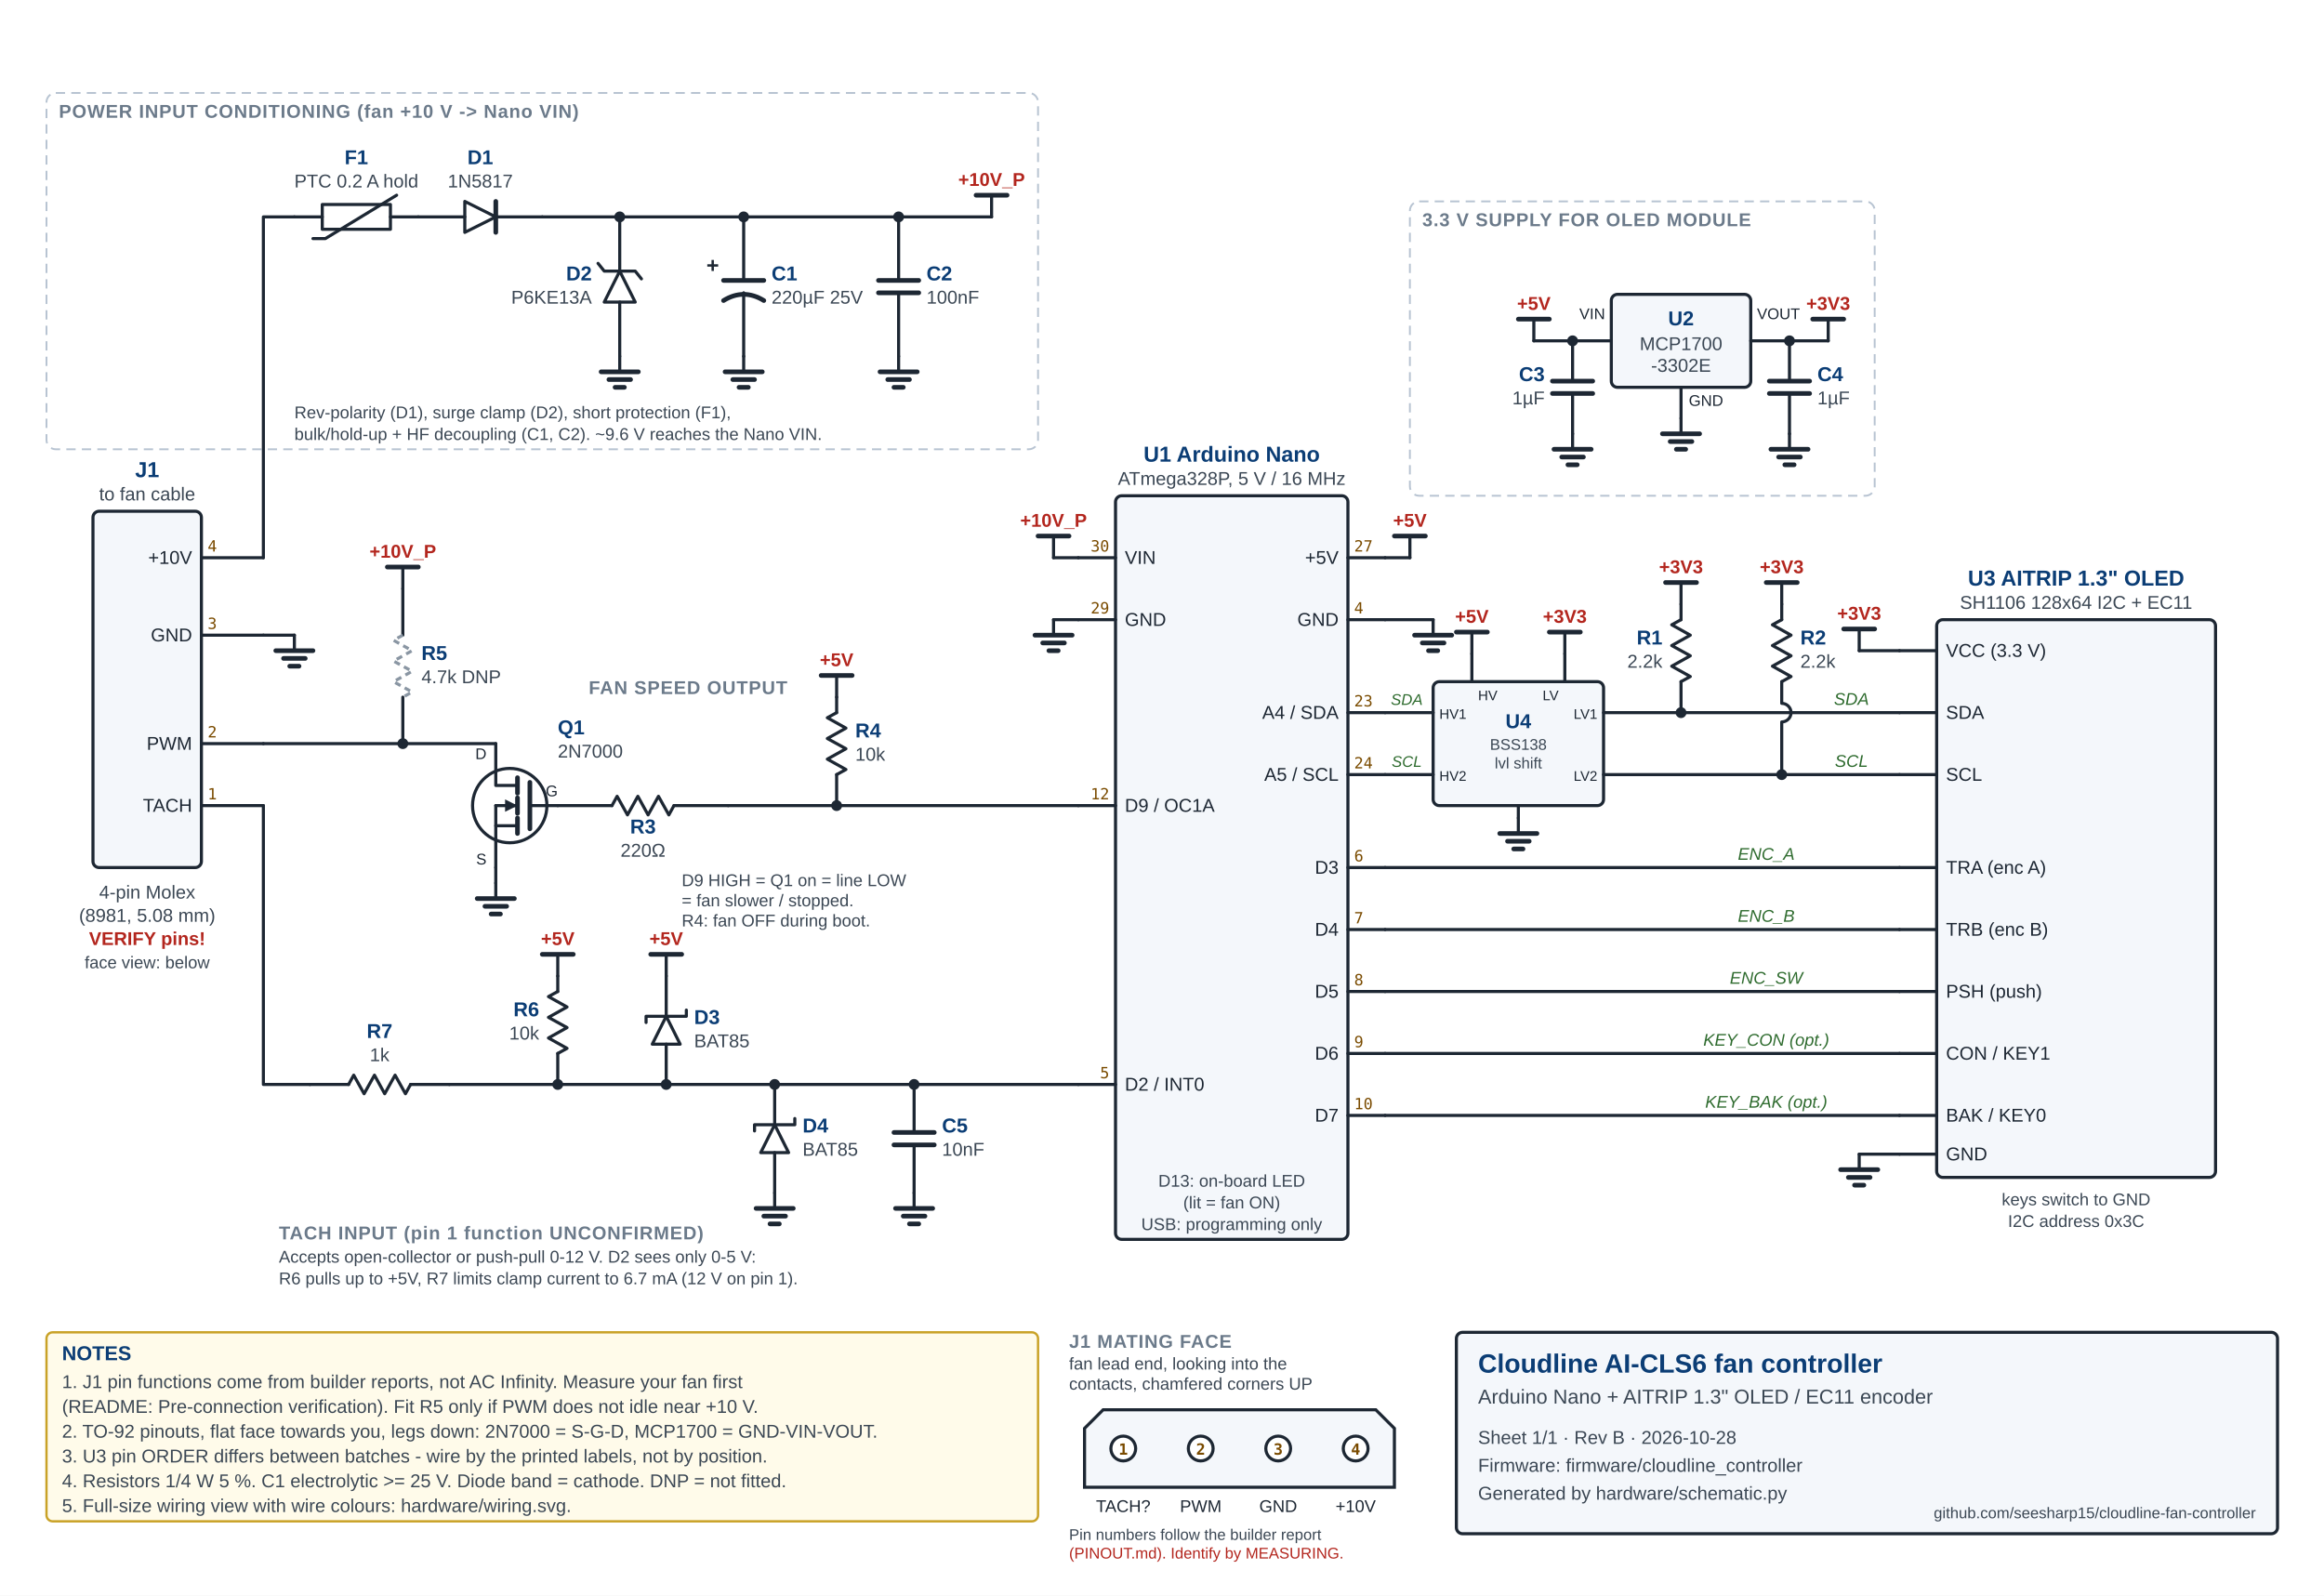
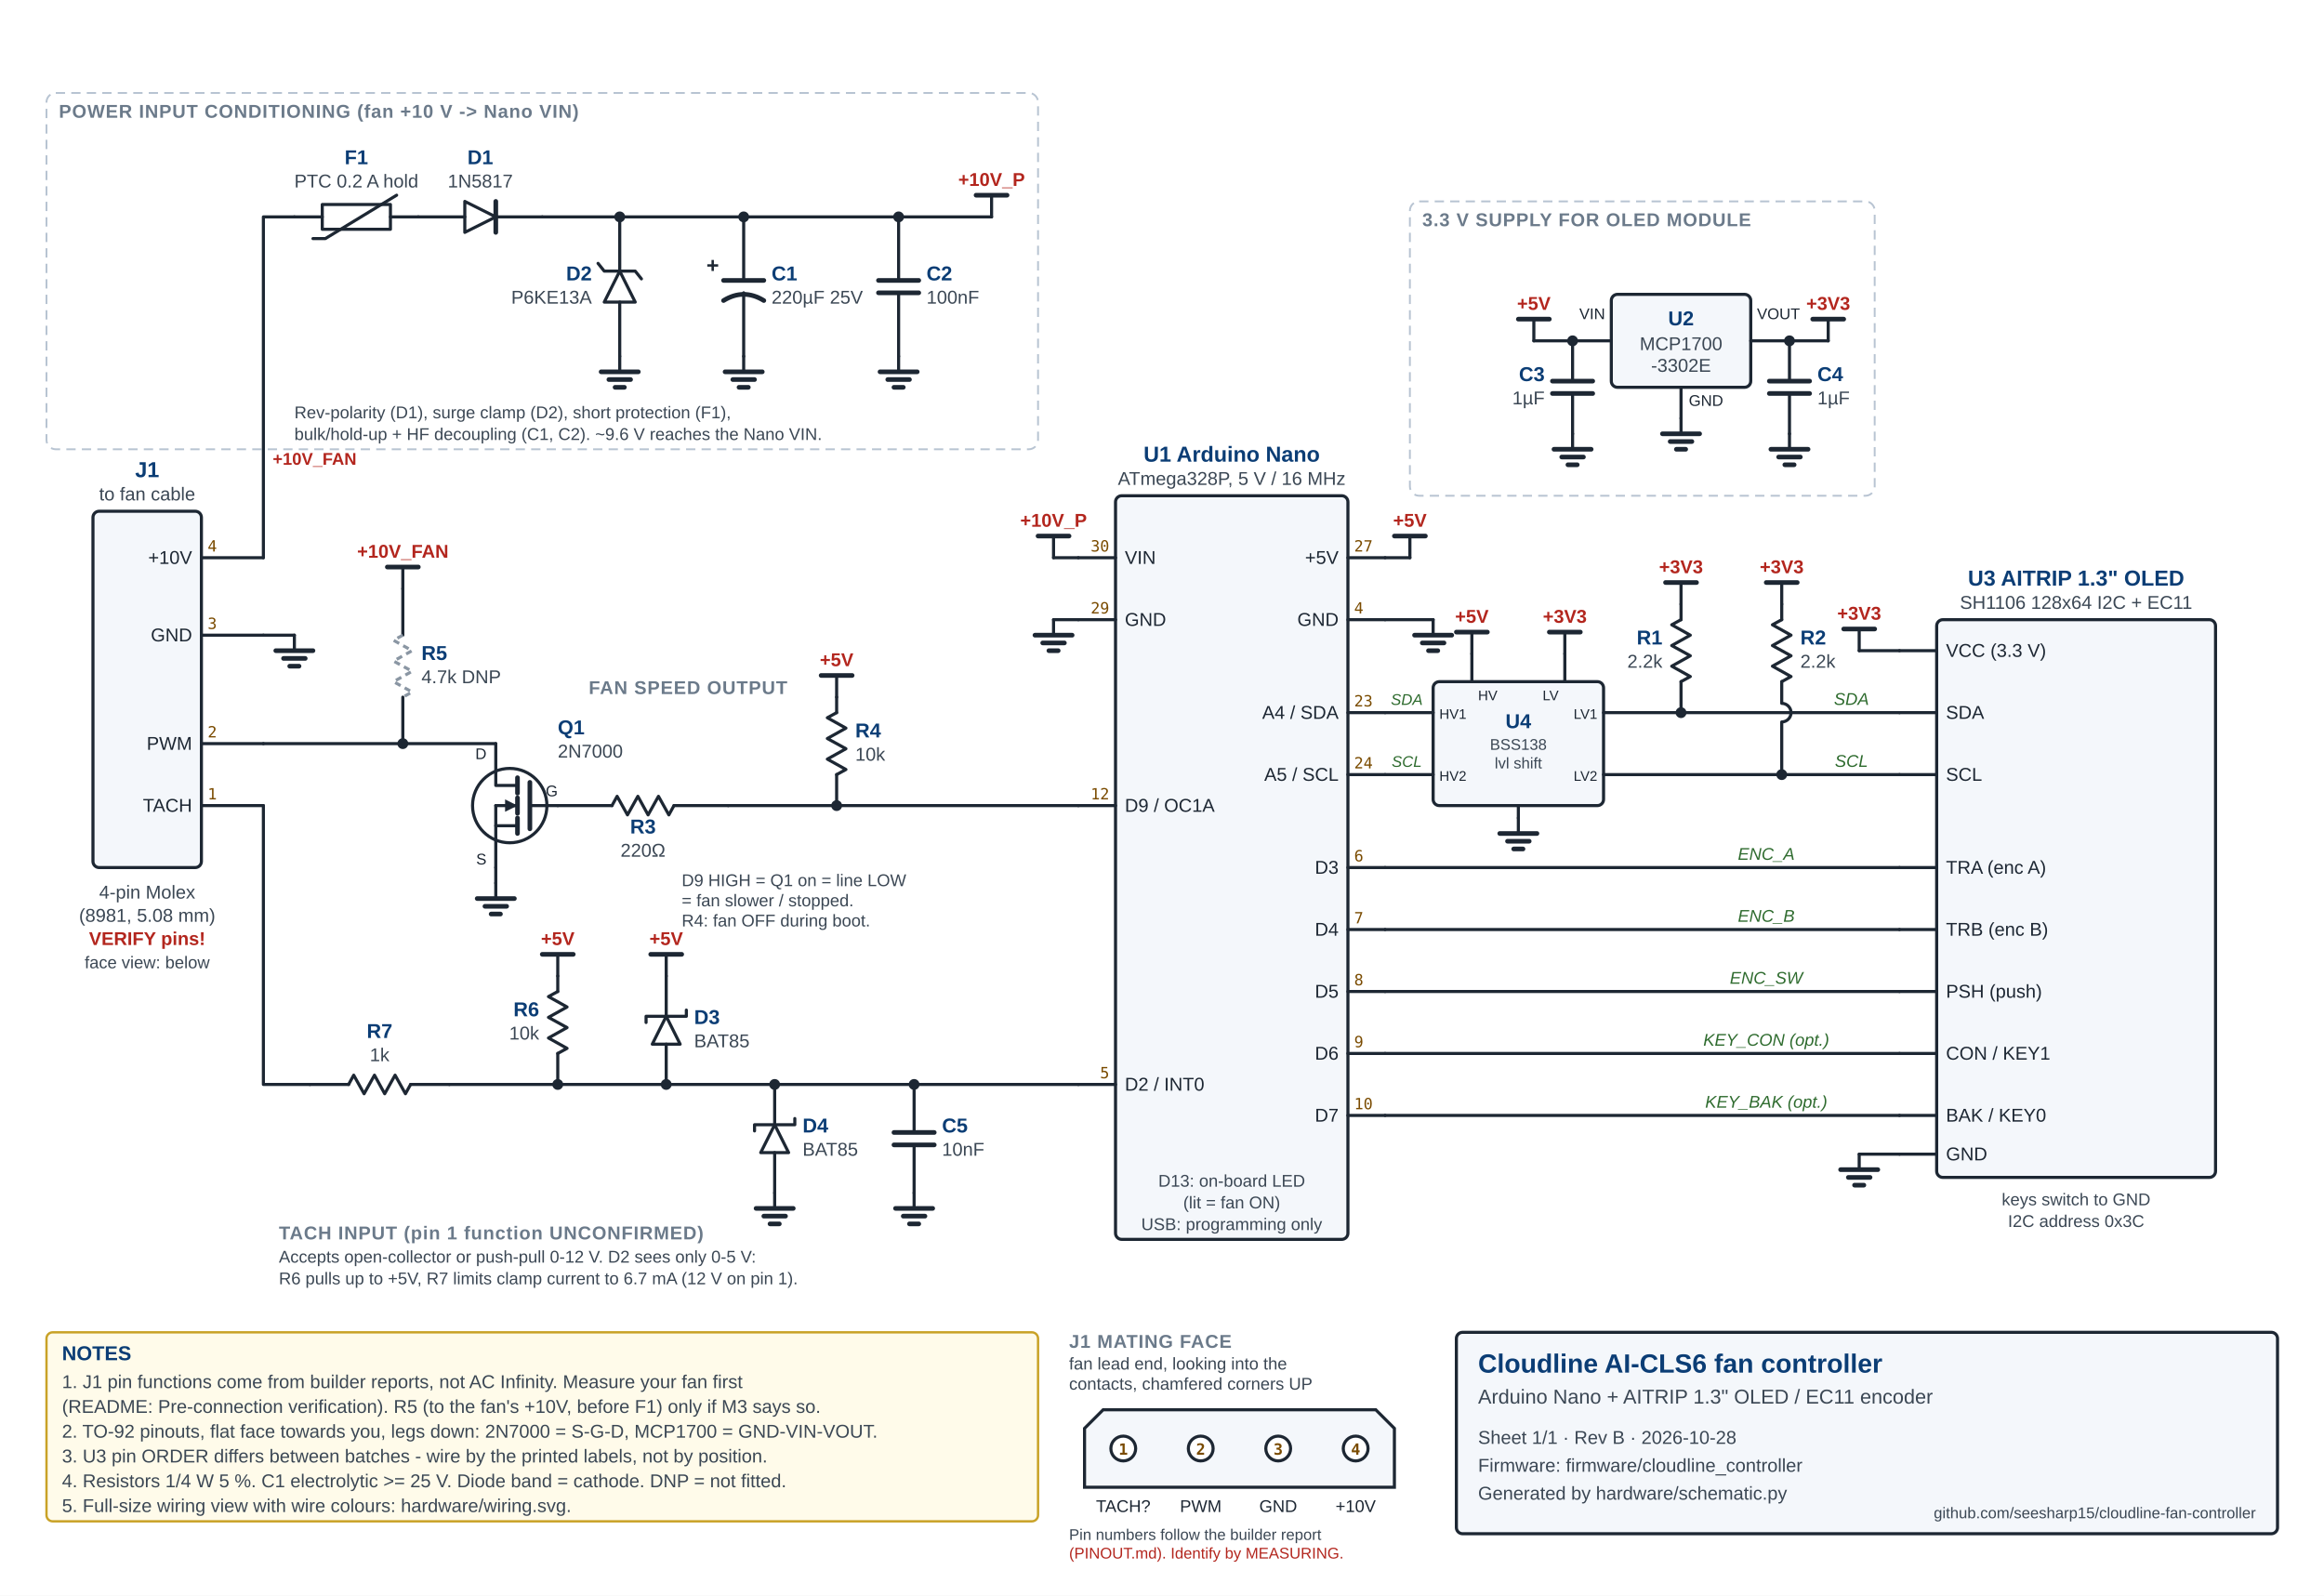
<svg xmlns="http://www.w3.org/2000/svg" width="1500" height="1030" viewBox="0 0 1500 1030">
  <style>
  .bg { fill: #ffffff; }
  .w { stroke: #1d2733; stroke-width: 2; stroke-linecap: round; stroke-linejoin: round; }
  .p { stroke: #1d2733; stroke-width: 3; stroke-linecap: round; }
  .dnp { stroke: #8a96a3; stroke-width: 2; stroke-dasharray: 4 3; }
  .fill { fill: #1d2733; }
  .dot { fill: #1d2733; }
  .blk { fill: #f4f7fb; stroke: #1d2733; stroke-width: 2; }
  .note { fill: #fffbea; stroke: #c9a227; stroke-width: 1.5; }
  .sec { fill: none; stroke: #b8c4d2; stroke-width: 1.2; stroke-dasharray: 6 4; }
  text { font-family: "Helvetica Neue", Arial, sans-serif; }
  .t, .pin { fill: #1d2733; }
  .ref { fill: #0b3d75; }
  .val { fill: #3b4754; }
  .num { fill: #7a4b00; font-family: Menlo, Consolas, monospace; }
  .rail { fill: #b3261e; }
  .net { fill: #2e6b2e; font-style: italic; }
  .warn { fill: #b3261e; }
  .sec-t { fill: #6b7a8a; letter-spacing: 0.5px; }
</style>
  <rect class="bg" width="1500" height="1030" />
  <rect x="30" y="60" width="640" height="230" rx="6" class="sec" />
  <text x="38" y="76" font-size="12" text-anchor="start" font-weight="bold" class="sec-t">POWER INPUT CONDITIONING  (fan +10 V -&gt; Nano VIN)</text>
  <rect x="910" y="130" width="300" height="190" rx="6" class="sec" />
  <text x="918" y="146" font-size="12" text-anchor="start" font-weight="bold" class="sec-t">3.3 V SUPPLY FOR OLED MODULE</text>
  <rect x="60" y="330" width="70" height="230" rx="4" class="blk" />
  <text x="95" y="308" font-size="14" text-anchor="middle" font-weight="bold" class="ref">J1</text>
  <text x="95" y="323" font-size="12" text-anchor="middle" font-weight="normal" class="val">to fan cable</text>
  <text x="95" y="580" font-size="12" text-anchor="middle" font-weight="normal" class="val">4-pin Molex</text>
  <text x="95" y="595" font-size="12" text-anchor="middle" font-weight="normal" class="val">(8981, 5.08 mm)</text>
  <text x="95" y="610" font-size="12" text-anchor="middle" font-weight="bold" class="warn">VERIFY pins!</text>
  <text x="95" y="625" font-size="11" text-anchor="middle" font-weight="normal" class="val">face view: below</text>
  <line x1="130" y1="360" x2="170" y2="360" class="w" />
  <text x="124" y="364" font-size="12" text-anchor="end" font-weight="normal" class="pin">+10V</text>
  <text x="134" y="356" font-size="10" text-anchor="start" font-weight="normal" class="num">4</text>
+   <text x="176" y="300" font-size="11" text-anchor="start" font-weight="bold" class="rail">+10V_FAN</text>
  <line x1="130" y1="410" x2="170" y2="410" class="w" />
  <text x="124" y="414" font-size="12" text-anchor="end" font-weight="normal" class="pin">GND</text>
  <text x="134" y="406" font-size="10" text-anchor="start" font-weight="normal" class="num">3</text>
  <line x1="130" y1="480" x2="170" y2="480" class="w" />
  <text x="124" y="484" font-size="12" text-anchor="end" font-weight="normal" class="pin">PWM</text>
  <text x="134" y="476" font-size="10" text-anchor="start" font-weight="normal" class="num">2</text>
  <line x1="130" y1="520" x2="170" y2="520" class="w" />
  <text x="124" y="524" font-size="12" text-anchor="end" font-weight="normal" class="pin">TACH</text>
  <text x="134" y="516" font-size="10" text-anchor="start" font-weight="normal" class="num">1</text>
  <polyline points="170,360 170,360 170,140 190,140" class="w" fill="none" />
  <line x1="190" y1="140" x2="208.0" y2="140" class="w" />
  <line x1="252.0" y1="140" x2="270" y2="140" class="w" />
  <rect x="208.0" y="132" width="44" height="16" class="w" fill="none" />
  <polyline points="202.0,154 210.0,154 256.0,126" class="w" fill="none" />
  <text x="230.0" y="106" font-size="13" text-anchor="middle" font-weight="bold" class="ref">F1</text>
  <text x="230.0" y="121" font-size="12" text-anchor="middle" font-weight="normal" class="val">PTC 0.2 A hold</text>
  <line x1="270" y1="140" x2="300.0" y2="140" class="w" />
  <line x1="320.0" y1="140" x2="350" y2="140" class="w" />
  <polygon points="300.0,130 300.0,150 320.0,140" class="w" fill="none" />
  <line x1="320.0" y1="130" x2="320.0" y2="150" class="p" />
  <text x="310.0" y="106" font-size="13" text-anchor="middle" font-weight="bold" class="ref">D1</text>
  <text x="310.0" y="121" font-size="12" text-anchor="middle" font-weight="normal" class="val">1N5817</text>
  <polyline points="350,140 640,140" class="w" fill="none" />
  <circle cx="400" cy="140" r="3.5" class="dot" />
  <circle cx="480" cy="140" r="3.5" class="dot" />
  <circle cx="580" cy="140" r="3.5" class="dot" />
  <line x1="400" y1="140" x2="400" y2="175.0" class="w" />
  <line x1="400" y1="195.0" x2="400" y2="230" class="w" />
  <polygon points="390,195.0 410,195.0 400,175.0" class="w" fill="none" />
  <polyline points="386,170.0 390,175.0 410,175.0 414,180.0" class="w" fill="none" />
  <text x="382" y="181.0" font-size="13" text-anchor="end" font-weight="bold" class="ref">D2</text>
  <text x="382" y="196.0" font-size="12" text-anchor="end" font-weight="normal" class="val">P6KE13A</text>
  <line x1="400" y1="230" x2="400" y2="240" class="w" />
  <line x1="388" y1="240" x2="412" y2="240" class="p" />
  <line x1="393" y1="245" x2="407" y2="245" class="p" />
  <line x1="397" y1="250" x2="403" y2="250" class="p" />
  <line x1="480" y1="140" x2="480" y2="181.0" class="w" />
  <line x1="480" y1="189.0" x2="480" y2="230" class="w" />
  <line x1="467" y1="181.0" x2="493" y2="181.0" class="p" />
  <path d="M467,194.0 Q480,186.0 493,194.0" class="p" fill="none" />
  <text x="460" y="176.0" font-size="14" text-anchor="middle" font-weight="bold" class="t">+</text>
  <text x="498" y="181.0" font-size="13" text-anchor="start" font-weight="bold" class="ref">C1</text>
  <text x="498" y="196.0" font-size="12" text-anchor="start" font-weight="normal" class="val">220µF 25V</text>
  <line x1="480" y1="230" x2="480" y2="240" class="w" />
  <line x1="468" y1="240" x2="492" y2="240" class="p" />
  <line x1="473" y1="245" x2="487" y2="245" class="p" />
  <line x1="477" y1="250" x2="483" y2="250" class="p" />
  <line x1="580" y1="140" x2="580" y2="181.0" class="w" />
  <line x1="580" y1="189.0" x2="580" y2="230" class="w" />
  <line x1="567" y1="181.0" x2="593" y2="181.0" class="p" />
  <line x1="567" y1="189.0" x2="593" y2="189.0" class="p" />
  <text x="598" y="181.0" font-size="13" text-anchor="start" font-weight="bold" class="ref">C2</text>
  <text x="598" y="196.0" font-size="12" text-anchor="start" font-weight="normal" class="val">100nF</text>
  <line x1="580" y1="230" x2="580" y2="240" class="w" />
  <line x1="568" y1="240" x2="592" y2="240" class="p" />
  <line x1="573" y1="245" x2="587" y2="245" class="p" />
  <line x1="577" y1="250" x2="583" y2="250" class="p" />
  <line x1="640" y1="140" x2="640" y2="126" class="w" />
  <line x1="630" y1="126" x2="650" y2="126" class="p" />
  <text x="640" y="120" font-size="12" text-anchor="middle" font-weight="bold" class="rail">+10V_P</text>
  <text x="190" y="270" font-size="11" text-anchor="start" font-weight="normal" class="val">Rev-polarity (D1), surge clamp (D2), short protection (F1),</text>
  <text x="190" y="284" font-size="11" text-anchor="start" font-weight="normal" class="val">bulk/hold-up + HF decoupling (C1, C2). ~9.6 V reaches the Nano VIN.</text>
  <polyline points="170,410 190,410" class="w" fill="none" />
  <line x1="190" y1="410" x2="190" y2="420" class="w" />
  <line x1="178" y1="420" x2="202" y2="420" class="p" />
  <line x1="183" y1="425" x2="197" y2="425" class="p" />
  <line x1="187" y1="430" x2="193" y2="430" class="p" />
  <rect x="720" y="320" width="150" height="480" rx="4" class="blk" />
  <text x="795.0" y="298" font-size="14" text-anchor="middle" font-weight="bold" class="ref">U1  Arduino Nano</text>
  <text x="795.0" y="313" font-size="12" text-anchor="middle" font-weight="normal" class="val">ATmega328P, 5 V / 16 MHz</text>
  <line x1="696" y1="360" x2="720" y2="360" class="w" />
  <text x="726" y="364" font-size="12" text-anchor="start" font-weight="normal" class="pin">VIN</text>
  <text x="716" y="356" font-size="10" text-anchor="end" font-weight="normal" class="num">30</text>
  <line x1="696" y1="400" x2="720" y2="400" class="w" />
  <text x="726" y="404" font-size="12" text-anchor="start" font-weight="normal" class="pin">GND</text>
  <text x="716" y="396" font-size="10" text-anchor="end" font-weight="normal" class="num">29</text>
  <line x1="696" y1="520" x2="720" y2="520" class="w" />
  <text x="726" y="524" font-size="12" text-anchor="start" font-weight="normal" class="pin">D9 / OC1A</text>
  <text x="716" y="516" font-size="10" text-anchor="end" font-weight="normal" class="num">12</text>
  <line x1="696" y1="700" x2="720" y2="700" class="w" />
  <text x="726" y="704" font-size="12" text-anchor="start" font-weight="normal" class="pin">D2 / INT0</text>
  <text x="716" y="696" font-size="10" text-anchor="end" font-weight="normal" class="num">5</text>
  <line x1="870" y1="360" x2="894" y2="360" class="w" />
  <text x="864" y="364" font-size="12" text-anchor="end" font-weight="normal" class="pin">+5V</text>
  <text x="874" y="356" font-size="10" text-anchor="start" font-weight="normal" class="num">27</text>
  <line x1="870" y1="400" x2="894" y2="400" class="w" />
  <text x="864" y="404" font-size="12" text-anchor="end" font-weight="normal" class="pin">GND</text>
  <text x="874" y="396" font-size="10" text-anchor="start" font-weight="normal" class="num">4</text>
  <line x1="870" y1="460" x2="894" y2="460" class="w" />
  <text x="864" y="464" font-size="12" text-anchor="end" font-weight="normal" class="pin">A4 / SDA</text>
  <text x="874" y="456" font-size="10" text-anchor="start" font-weight="normal" class="num">23</text>
  <line x1="870" y1="500" x2="894" y2="500" class="w" />
  <text x="864" y="504" font-size="12" text-anchor="end" font-weight="normal" class="pin">A5 / SCL</text>
  <text x="874" y="496" font-size="10" text-anchor="start" font-weight="normal" class="num">24</text>
  <line x1="870" y1="560" x2="894" y2="560" class="w" />
  <text x="864" y="564" font-size="12" text-anchor="end" font-weight="normal" class="pin">D3</text>
  <text x="874" y="556" font-size="10" text-anchor="start" font-weight="normal" class="num">6</text>
  <line x1="870" y1="600" x2="894" y2="600" class="w" />
  <text x="864" y="604" font-size="12" text-anchor="end" font-weight="normal" class="pin">D4</text>
  <text x="874" y="596" font-size="10" text-anchor="start" font-weight="normal" class="num">7</text>
  <line x1="870" y1="640" x2="894" y2="640" class="w" />
  <text x="864" y="644" font-size="12" text-anchor="end" font-weight="normal" class="pin">D5</text>
  <text x="874" y="636" font-size="10" text-anchor="start" font-weight="normal" class="num">8</text>
  <line x1="870" y1="680" x2="894" y2="680" class="w" />
  <text x="864" y="684" font-size="12" text-anchor="end" font-weight="normal" class="pin">D6</text>
  <text x="874" y="676" font-size="10" text-anchor="start" font-weight="normal" class="num">9</text>
  <line x1="870" y1="720" x2="894" y2="720" class="w" />
  <text x="864" y="724" font-size="12" text-anchor="end" font-weight="normal" class="pin">D7</text>
  <text x="874" y="716" font-size="10" text-anchor="start" font-weight="normal" class="num">10</text>
  <text x="795.0" y="766" font-size="11" text-anchor="middle" font-weight="normal" class="val">D13: on-board LED</text>
  <text x="795.0" y="780" font-size="11" text-anchor="middle" font-weight="normal" class="val">(lit = fan ON)</text>
  <text x="795.0" y="794" font-size="11" text-anchor="middle" font-weight="normal" class="val">USB: programming only</text>
  <polyline points="696,360 680,360" class="w" fill="none" />
  <line x1="680" y1="360" x2="680" y2="346" class="w" />
  <line x1="670" y1="346" x2="690" y2="346" class="p" />
  <text x="680" y="340" font-size="12" text-anchor="middle" font-weight="bold" class="rail">+10V_P</text>
  <polyline points="696,400 680,400" class="w" fill="none" />
  <line x1="680" y1="400" x2="680" y2="410" class="w" />
  <line x1="668" y1="410" x2="692" y2="410" class="p" />
  <line x1="673" y1="415" x2="687" y2="415" class="p" />
  <line x1="677" y1="420" x2="683" y2="420" class="p" />
  <polyline points="894,360 910,360" class="w" fill="none" />
  <line x1="910" y1="360" x2="910" y2="346" class="w" />
  <line x1="900" y1="346" x2="920" y2="346" class="p" />
  <text x="910" y="340" font-size="12" text-anchor="middle" font-weight="bold" class="rail">+5V</text>
  <polyline points="894,400 925,400" class="w" fill="none" />
  <line x1="925" y1="400" x2="925" y2="410" class="w" />
  <line x1="913" y1="410" x2="937" y2="410" class="p" />
  <line x1="918" y1="415" x2="932" y2="415" class="p" />
  <line x1="922" y1="420" x2="928" y2="420" class="p" />
  <circle cx="329" cy="520" r="24" class="w" fill="none" />
  <line x1="360" y1="520" x2="342" y2="520" class="w" />
  <line x1="342" y1="505" x2="342" y2="535" class="p" />
  <line x1="334" y1="502" x2="334" y2="512" class="p" />
  <line x1="334" y1="515" x2="334" y2="525" class="p" />
  <line x1="334" y1="528" x2="334" y2="538" class="p" />
  <polyline points="334,507 320,507 320,480" class="w" fill="none" />
  <polyline points="334,533 320,533 320,560" class="w" fill="none" />
  <polyline points="320,520 334,520" class="w" fill="none" />
  <line x1="320" y1="520" x2="320" y2="533" class="w" />
  <polygon points="334,520 326,516 326,524" class="fill" />
  <text x="360" y="474" font-size="13" text-anchor="start" font-weight="bold" class="ref">Q1</text>
  <text x="360" y="489" font-size="12" text-anchor="start" font-weight="normal" class="val">2N7000</text>
  <text x="314" y="490" font-size="10" text-anchor="end" font-weight="normal" class="pin">D</text>
  <text x="314" y="558" font-size="10" text-anchor="end" font-weight="normal" class="pin">S</text>
  <text x="360" y="514" font-size="10" text-anchor="end" font-weight="normal" class="pin">G</text>
  <polyline points="170,480 320,480" class="w" fill="none" />
  <circle cx="260" cy="480" r="3.5" class="dot" />
  <line x1="260" y1="380" x2="260" y2="410.0" class="w" />
  <line x1="260" y1="450.0" x2="260" y2="480" class="w" />
  <polyline points="260,410.0 254,413.3 266,420.0 254,426.7 266,433.3 254,440.0 266,446.7 260,450.0" class="dnp" fill="none" />
  <text x="272" y="426.0" font-size="13" text-anchor="start" font-weight="bold" class="ref">R5</text>
  <text x="272" y="441.0" font-size="12" text-anchor="start" font-weight="normal" class="val">4.7k  DNP</text>
  <line x1="260" y1="380" x2="260" y2="366" class="w" />
  <line x1="250" y1="366" x2="270" y2="366" class="p" />
-   <text x="260" y="360" font-size="12" text-anchor="middle" font-weight="bold" class="rail">+10V_P</text>
+   <text x="260" y="360" font-size="12" text-anchor="middle" font-weight="bold" class="rail">+10V_FAN</text>
  <polyline points="320,560 320,570" class="w" fill="none" />
  <line x1="320" y1="570" x2="320" y2="580" class="w" />
  <line x1="308" y1="580" x2="332" y2="580" class="p" />
  <line x1="313" y1="585" x2="327" y2="585" class="p" />
  <line x1="317" y1="590" x2="323" y2="590" class="p" />
  <line x1="360" y1="520" x2="395.0" y2="520" class="w" />
  <line x1="435.0" y1="520" x2="470" y2="520" class="w" />
  <polyline points="395.0,520 398.3,514 405.0,526 411.7,514 418.3,526 425.0,514 431.7,526 435.0,520" class="w" fill="none" />
  <text x="415.0" y="538" font-size="13" text-anchor="middle" font-weight="bold" class="ref">R3</text>
  <text x="415.0" y="553" font-size="12" text-anchor="middle" font-weight="normal" class="val">220Ω</text>
  <polyline points="470,520 696,520" class="w" fill="none" />
  <circle cx="540" cy="520" r="3.5" class="dot" />
  <line x1="540" y1="450" x2="540" y2="460" class="w" />
  <line x1="540" y1="500" x2="540" y2="520" class="w" />
  <polyline points="540,460.0 534,463.3 546,470.0 534,476.7 546,483.3 534,490.0 546,496.7 540,500.0" class="w" fill="none" />
  <text x="552" y="476" font-size="13" text-anchor="start" font-weight="bold" class="ref">R4</text>
  <text x="552" y="491" font-size="12" text-anchor="start" font-weight="normal" class="val">10k</text>
  <line x1="540" y1="450" x2="540" y2="436" class="w" />
  <line x1="530" y1="436" x2="550" y2="436" class="p" />
  <text x="540" y="430" font-size="12" text-anchor="middle" font-weight="bold" class="rail">+5V</text>
  <text x="380" y="448" font-size="12" text-anchor="start" font-weight="bold" class="sec-t">FAN SPEED OUTPUT</text>
  <text x="440" y="572" font-size="11" text-anchor="start" font-weight="normal" class="val">D9 HIGH = Q1 on = line LOW</text>
  <text x="440" y="585" font-size="11" text-anchor="start" font-weight="normal" class="val">= fan slower / stopped.</text>
  <text x="440" y="598" font-size="11" text-anchor="start" font-weight="normal" class="val">R4: fan OFF during boot.</text>
  <polyline points="170,520 170,520 170,700 200,700" class="w" fill="none" />
  <line x1="200" y1="700" x2="225.0" y2="700" class="w" />
  <line x1="265.0" y1="700" x2="290" y2="700" class="w" />
  <polyline points="225.0,700 228.3,694 235.0,706 241.7,694 248.3,706 255.0,694 261.7,706 265.0,700" class="w" fill="none" />
  <text x="245.0" y="670" font-size="13" text-anchor="middle" font-weight="bold" class="ref">R7</text>
  <text x="245.0" y="685" font-size="12" text-anchor="middle" font-weight="normal" class="val">1k</text>
  <polyline points="290,700 696,700" class="w" fill="none" />
  <circle cx="360" cy="700" r="3.5" class="dot" />
  <line x1="360" y1="630" x2="360" y2="640" class="w" />
  <line x1="360" y1="680" x2="360" y2="700" class="w" />
  <polyline points="360,640.0 354,643.3 366,650.0 354,656.7 366,663.3 354,670.0 366,676.7 360,680.0" class="w" fill="none" />
  <text x="348" y="656" font-size="13" text-anchor="end" font-weight="bold" class="ref">R6</text>
  <text x="348" y="671" font-size="12" text-anchor="end" font-weight="normal" class="val">10k</text>
  <line x1="360" y1="630" x2="360" y2="616" class="w" />
  <line x1="350" y1="616" x2="370" y2="616" class="p" />
  <text x="360" y="610" font-size="12" text-anchor="middle" font-weight="bold" class="rail">+5V</text>
  <circle cx="430" cy="700" r="3.5" class="dot" />
  <line x1="430" y1="630" x2="430" y2="656.0" class="w" />
  <line x1="430" y1="674.0" x2="430" y2="700" class="w" />
  <polygon points="421,674.0 439,674.0 430,656.0" class="w" fill="none" />
  <polyline points="417,660.0 417,656.0 443,656.0 443,652.0" class="w" fill="none" />
  <text x="448" y="661.0" font-size="13" text-anchor="start" font-weight="bold" class="ref">D3</text>
  <text x="448" y="676.0" font-size="12" text-anchor="start" font-weight="normal" class="val">BAT85</text>
  <line x1="430" y1="630" x2="430" y2="616" class="w" />
  <line x1="420" y1="616" x2="440" y2="616" class="p" />
  <text x="430" y="610" font-size="12" text-anchor="middle" font-weight="bold" class="rail">+5V</text>
  <circle cx="500" cy="700" r="3.5" class="dot" />
  <line x1="500" y1="700" x2="500" y2="726.0" class="w" />
  <line x1="500" y1="744.0" x2="500" y2="770" class="w" />
  <polygon points="491,744.0 509,744.0 500,726.0" class="w" fill="none" />
  <polyline points="487,730.0 487,726.0 513,726.0 513,722.0" class="w" fill="none" />
  <text x="518" y="731.0" font-size="13" text-anchor="start" font-weight="bold" class="ref">D4</text>
  <text x="518" y="746.0" font-size="12" text-anchor="start" font-weight="normal" class="val">BAT85</text>
  <line x1="500" y1="770" x2="500" y2="780" class="w" />
  <line x1="488" y1="780" x2="512" y2="780" class="p" />
  <line x1="493" y1="785" x2="507" y2="785" class="p" />
  <line x1="497" y1="790" x2="503" y2="790" class="p" />
  <circle cx="590" cy="700" r="3.5" class="dot" />
  <line x1="590" y1="700" x2="590" y2="731.0" class="w" />
  <line x1="590" y1="739.0" x2="590" y2="770" class="w" />
  <line x1="577" y1="731.0" x2="603" y2="731.0" class="p" />
  <line x1="577" y1="739.0" x2="603" y2="739.0" class="p" />
  <text x="608" y="731.0" font-size="13" text-anchor="start" font-weight="bold" class="ref">C5</text>
  <text x="608" y="746.0" font-size="12" text-anchor="start" font-weight="normal" class="val">10nF</text>
  <line x1="590" y1="770" x2="590" y2="780" class="w" />
  <line x1="578" y1="780" x2="602" y2="780" class="p" />
  <line x1="583" y1="785" x2="597" y2="785" class="p" />
  <line x1="587" y1="790" x2="593" y2="790" class="p" />
  <text x="180" y="800" font-size="12" text-anchor="start" font-weight="bold" class="sec-t">TACH INPUT  (pin 1 function UNCONFIRMED)</text>
  <text x="180" y="815" font-size="11" text-anchor="start" font-weight="normal" class="val">Accepts open-collector or push-pull 0-12 V. D2 sees only 0-5 V:</text>
  <text x="180" y="829" font-size="11" text-anchor="start" font-weight="normal" class="val">R6 pulls up to +5V, R7 limits clamp current to 6.7 mA (12 V on pin 1).</text>
  <rect x="1040" y="190" width="90" height="60" rx="4" class="blk" />
  <text x="1085" y="210" font-size="13" text-anchor="middle" font-weight="bold" class="ref">U2</text>
  <text x="1085" y="226" font-size="12" text-anchor="middle" font-weight="normal" class="val">MCP1700</text>
  <text x="1085" y="240" font-size="12" text-anchor="middle" font-weight="normal" class="val">-3302E</text>
  <text x="1036" y="206" font-size="10" text-anchor="end" font-weight="normal" class="pin">VIN</text>
  <text x="1134" y="206" font-size="10" text-anchor="start" font-weight="normal" class="pin">VOUT</text>
  <line x1="1040" y1="220" x2="990" y2="220" class="w" />
  <line x1="1130" y1="220" x2="1180" y2="220" class="w" />
  <line x1="1085" y1="250" x2="1085" y2="270" class="w" />
  <text x="1090" y="262" font-size="10" text-anchor="start" font-weight="normal" class="pin">GND</text>
  <line x1="1085" y1="270" x2="1085" y2="280" class="w" />
  <line x1="1073" y1="280" x2="1097" y2="280" class="p" />
  <line x1="1078" y1="285" x2="1092" y2="285" class="p" />
  <line x1="1082" y1="290" x2="1088" y2="290" class="p" />
  <line x1="990" y1="220" x2="990" y2="206" class="w" />
  <line x1="980" y1="206" x2="1000" y2="206" class="p" />
  <text x="990" y="200" font-size="12" text-anchor="middle" font-weight="bold" class="rail">+5V</text>
  <circle cx="1015" cy="220" r="3.5" class="dot" />
  <line x1="1015" y1="220" x2="1015" y2="246.0" class="w" />
  <line x1="1015" y1="254.0" x2="1015" y2="280" class="w" />
  <line x1="1002" y1="246.0" x2="1028" y2="246.0" class="p" />
  <line x1="1002" y1="254.0" x2="1028" y2="254.0" class="p" />
  <text x="997" y="246.0" font-size="13" text-anchor="end" font-weight="bold" class="ref">C3</text>
  <text x="997" y="261.0" font-size="12" text-anchor="end" font-weight="normal" class="val">1µF</text>
  <line x1="1015" y1="280" x2="1015" y2="290" class="w" />
  <line x1="1003" y1="290" x2="1027" y2="290" class="p" />
  <line x1="1008" y1="295" x2="1022" y2="295" class="p" />
  <line x1="1012" y1="300" x2="1018" y2="300" class="p" />
  <circle cx="1155" cy="220" r="3.5" class="dot" />
  <line x1="1155" y1="220" x2="1155" y2="246.0" class="w" />
  <line x1="1155" y1="254.0" x2="1155" y2="280" class="w" />
  <line x1="1142" y1="246.0" x2="1168" y2="246.0" class="p" />
  <line x1="1142" y1="254.0" x2="1168" y2="254.0" class="p" />
  <text x="1173" y="246.0" font-size="13" text-anchor="start" font-weight="bold" class="ref">C4</text>
  <text x="1173" y="261.0" font-size="12" text-anchor="start" font-weight="normal" class="val">1µF</text>
  <line x1="1155" y1="280" x2="1155" y2="290" class="w" />
  <line x1="1143" y1="290" x2="1167" y2="290" class="p" />
  <line x1="1148" y1="295" x2="1162" y2="295" class="p" />
  <line x1="1152" y1="300" x2="1158" y2="300" class="p" />
  <line x1="1180" y1="220" x2="1180" y2="206" class="w" />
  <line x1="1170" y1="206" x2="1190" y2="206" class="p" />
  <text x="1180" y="200" font-size="12" text-anchor="middle" font-weight="bold" class="rail">+3V3</text>
  <rect x="1250" y="400" width="180" height="360" rx="4" class="blk" />
  <text x="1340.0" y="378" font-size="14" text-anchor="middle" font-weight="bold" class="ref">U3  AITRIP 1.3" OLED</text>
  <text x="1340.0" y="393" font-size="12" text-anchor="middle" font-weight="normal" class="val">SH1106 128x64 I2C + EC11</text>
  <line x1="1226" y1="420" x2="1250" y2="420" class="w" />
  <text x="1256" y="424" font-size="12" text-anchor="start" font-weight="normal" class="pin">VCC (3.3 V)</text>
  <line x1="1226" y1="460" x2="1250" y2="460" class="w" />
  <text x="1256" y="464" font-size="12" text-anchor="start" font-weight="normal" class="pin">SDA</text>
  <line x1="1226" y1="500" x2="1250" y2="500" class="w" />
  <text x="1256" y="504" font-size="12" text-anchor="start" font-weight="normal" class="pin">SCL</text>
  <line x1="1226" y1="560" x2="1250" y2="560" class="w" />
  <text x="1256" y="564" font-size="12" text-anchor="start" font-weight="normal" class="pin">TRA (enc A)</text>
  <line x1="1226" y1="600" x2="1250" y2="600" class="w" />
  <text x="1256" y="604" font-size="12" text-anchor="start" font-weight="normal" class="pin">TRB (enc B)</text>
  <line x1="1226" y1="640" x2="1250" y2="640" class="w" />
  <text x="1256" y="644" font-size="12" text-anchor="start" font-weight="normal" class="pin">PSH (push)</text>
  <line x1="1226" y1="680" x2="1250" y2="680" class="w" />
  <text x="1256" y="684" font-size="12" text-anchor="start" font-weight="normal" class="pin">CON / KEY1</text>
  <line x1="1226" y1="720" x2="1250" y2="720" class="w" />
  <text x="1256" y="724" font-size="12" text-anchor="start" font-weight="normal" class="pin">BAK / KEY0</text>
  <line x1="1226" y1="745" x2="1250" y2="745" class="w" />
  <text x="1256" y="749" font-size="12" text-anchor="start" font-weight="normal" class="pin">GND</text>
  <text x="1340.0" y="778" font-size="11" text-anchor="middle" font-weight="normal" class="val">keys switch to GND</text>
  <text x="1340.0" y="792" font-size="11" text-anchor="middle" font-weight="normal" class="val">I2C address 0x3C</text>
  <polyline points="1226,420 1200,420" class="w" fill="none" />
  <line x1="1200" y1="420" x2="1200" y2="406" class="w" />
  <line x1="1190" y1="406" x2="1210" y2="406" class="p" />
  <text x="1200" y="400" font-size="12" text-anchor="middle" font-weight="bold" class="rail">+3V3</text>
  <polyline points="1226,745 1200,745" class="w" fill="none" />
  <line x1="1200" y1="745" x2="1200" y2="755" class="w" />
  <line x1="1188" y1="755" x2="1212" y2="755" class="p" />
  <line x1="1193" y1="760" x2="1207" y2="760" class="p" />
  <line x1="1197" y1="765" x2="1203" y2="765" class="p" />
  <rect x="925" y="440" width="110" height="80" rx="4" class="blk" />
  <text x="980.0" y="470" font-size="13" text-anchor="middle" font-weight="bold" class="ref">U4</text>
  <text x="980.0" y="484" font-size="10" text-anchor="middle" font-weight="normal" class="val">BSS138</text>
  <text x="980.0" y="496" font-size="10" text-anchor="middle" font-weight="normal" class="val">lvl shift</text>
  <text x="929" y="464" font-size="9" text-anchor="start" font-weight="normal" class="pin">HV1</text>
  <text x="929" y="504" font-size="9" text-anchor="start" font-weight="normal" class="pin">HV2</text>
  <text x="1031" y="464" font-size="9" text-anchor="end" font-weight="normal" class="pin">LV1</text>
  <text x="1031" y="504" font-size="9" text-anchor="end" font-weight="normal" class="pin">LV2</text>
  <line x1="950" y1="440" x2="950" y2="422" class="w" />
  <text x="954" y="452" font-size="9" text-anchor="start" font-weight="normal" class="pin">HV</text>
  <line x1="950" y1="422" x2="950" y2="408" class="w" />
  <line x1="940" y1="408" x2="960" y2="408" class="p" />
  <text x="950" y="402" font-size="12" text-anchor="middle" font-weight="bold" class="rail">+5V</text>
  <line x1="1010" y1="440" x2="1010" y2="422" class="w" />
  <text x="1006" y="452" font-size="9" text-anchor="end" font-weight="normal" class="pin">LV</text>
  <line x1="1010" y1="422" x2="1010" y2="408" class="w" />
  <line x1="1000" y1="408" x2="1020" y2="408" class="p" />
  <text x="1010" y="402" font-size="12" text-anchor="middle" font-weight="bold" class="rail">+3V3</text>
  <line x1="980" y1="520" x2="980" y2="528" class="w" />
  <line x1="980" y1="528" x2="980" y2="538" class="w" />
  <line x1="968" y1="538" x2="992" y2="538" class="p" />
  <line x1="973" y1="543" x2="987" y2="543" class="p" />
  <line x1="977" y1="548" x2="983" y2="548" class="p" />
  <polyline points="894,460 925,460" class="w" fill="none" />
  <polyline points="894,500 925,500" class="w" fill="none" />
  <polyline points="1035,460 1226,460" class="w" fill="none" />
  <polyline points="1035,500 1226,500" class="w" fill="none" />
  <polyline points="894,560 1226,560" class="w" fill="none" />
  <polyline points="894,600 1226,600" class="w" fill="none" />
  <polyline points="894,640 1226,640" class="w" fill="none" />
  <polyline points="894,680 1226,680" class="w" fill="none" />
  <polyline points="894,720 1226,720" class="w" fill="none" />
  <text x="1140" y="555" font-size="11" text-anchor="middle" font-weight="normal" class="net">ENC_A</text>
  <text x="1140" y="595" font-size="11" text-anchor="middle" font-weight="normal" class="net">ENC_B</text>
  <text x="1140" y="635" font-size="11" text-anchor="middle" font-weight="normal" class="net">ENC_SW</text>
  <text x="1140" y="675" font-size="11" text-anchor="middle" font-weight="normal" class="net">KEY_CON (opt.)</text>
  <text x="1140" y="715" font-size="11" text-anchor="middle" font-weight="normal" class="net">KEY_BAK (opt.)</text>
  <text x="1195" y="455" font-size="11" text-anchor="middle" font-weight="normal" class="net">SDA</text>
  <text x="908" y="455" font-size="10" text-anchor="middle" font-weight="normal" class="net">SDA</text>
  <text x="1195" y="495" font-size="11" text-anchor="middle" font-weight="normal" class="net">SCL</text>
  <text x="908" y="495" font-size="10" text-anchor="middle" font-weight="normal" class="net">SCL</text>
  <circle cx="1085" cy="460" r="3.5" class="dot" />
  <line x1="1085" y1="390" x2="1085" y2="400" class="w" />
  <line x1="1085" y1="440" x2="1085" y2="460" class="w" />
  <polyline points="1085,400.0 1079,403.3 1091,410.0 1079,416.7 1091,423.3 1079,430.0 1091,436.7 1085,440.0" class="w" fill="none" />
  <text x="1073" y="416" font-size="13" text-anchor="end" font-weight="bold" class="ref">R1</text>
  <text x="1073" y="431" font-size="12" text-anchor="end" font-weight="normal" class="val">2.2k</text>
  <line x1="1085" y1="390" x2="1085" y2="376" class="w" />
  <line x1="1075" y1="376" x2="1095" y2="376" class="p" />
  <text x="1085" y="370" font-size="12" text-anchor="middle" font-weight="bold" class="rail">+3V3</text>
  <circle cx="1150" cy="500" r="3.5" class="dot" />
  <line x1="1150" y1="390" x2="1150" y2="400" class="w" />
  <path d="M1150,440 L1150,454 A6,6 0 0,1 1150,466 L1150,500" class="w" fill="none" />
  <polyline points="1150,400.0 1144,403.3 1156,410.0 1144,416.7 1156,423.3 1144,430.0 1156,436.7 1150,440.0" class="w" fill="none" />
  <text x="1162" y="416" font-size="13" text-anchor="start" font-weight="bold" class="ref">R2</text>
  <text x="1162" y="431" font-size="12" text-anchor="start" font-weight="normal" class="val">2.2k</text>
  <line x1="1150" y1="390" x2="1150" y2="376" class="w" />
  <line x1="1140" y1="376" x2="1160" y2="376" class="p" />
  <text x="1150" y="370" font-size="12" text-anchor="middle" font-weight="bold" class="rail">+3V3</text>
  <rect x="30" y="860" width="640" height="122" rx="4" class="note" />
  <text x="40" y="878" font-size="13" text-anchor="start" font-weight="bold" class="ref">NOTES</text>
  <text x="40" y="896" font-size="12" text-anchor="start" font-weight="normal" class="val">1. J1 pin functions come from builder reports, not AC Infinity. Measure your fan first</text>
-   <text x="40" y="912" font-size="12" text-anchor="start" font-weight="normal" class="val">   (README: Pre-connection verification). Fit R5 only if PWM does not idle near +10 V.</text>
+   <text x="40" y="912" font-size="12" text-anchor="start" font-weight="normal" class="val">   (README: Pre-connection verification). R5 (to the fan's +10V, before F1) only if M3 says so.</text>
  <text x="40" y="928" font-size="12" text-anchor="start" font-weight="normal" class="val">2. TO-92 pinouts, flat face towards you, legs down: 2N7000 = S-G-D, MCP1700 = GND-VIN-VOUT.</text>
  <text x="40" y="944" font-size="12" text-anchor="start" font-weight="normal" class="val">3. U3 pin ORDER differs between batches - wire by the printed labels, not by position.</text>
  <text x="40" y="960" font-size="12" text-anchor="start" font-weight="normal" class="val">4. Resistors 1/4 W 5 %. C1 electrolytic &gt;= 25 V. Diode band = cathode. DNP = not fitted.</text>
  <text x="40" y="976" font-size="12" text-anchor="start" font-weight="normal" class="val">5. Full-size wiring view with wire colours: hardware/wiring.svg.</text>
  <text x="690" y="870" font-size="12" text-anchor="start" font-weight="bold" class="sec-t">J1 MATING FACE</text>
  <text x="690" y="884" font-size="11" text-anchor="start" font-weight="normal" class="val">fan lead end, looking into the</text>
  <text x="690" y="897" font-size="11" text-anchor="start" font-weight="normal" class="val">contacts, chamfered corners UP</text>
  <polygon points="712,910 888,910 900,922 900,960 700,960 700,922" class="blk" />
  <circle cx="725" cy="935" r="8" class="w" fill="#ffffff" />
  <text x="725" y="939" font-size="10" text-anchor="middle" font-weight="bold" class="num">1</text>
  <text x="725" y="976" font-size="11" text-anchor="middle" font-weight="normal" class="pin">TACH?</text>
  <circle cx="775" cy="935" r="8" class="w" fill="#ffffff" />
  <text x="775" y="939" font-size="10" text-anchor="middle" font-weight="bold" class="num">2</text>
  <text x="775" y="976" font-size="11" text-anchor="middle" font-weight="normal" class="pin">PWM</text>
  <circle cx="825" cy="935" r="8" class="w" fill="#ffffff" />
  <text x="825" y="939" font-size="10" text-anchor="middle" font-weight="bold" class="num">3</text>
  <text x="825" y="976" font-size="11" text-anchor="middle" font-weight="normal" class="pin">GND</text>
  <circle cx="875" cy="935" r="8" class="w" fill="#ffffff" />
  <text x="875" y="939" font-size="10" text-anchor="middle" font-weight="bold" class="num">4</text>
  <text x="875" y="976" font-size="11" text-anchor="middle" font-weight="normal" class="pin">+10V</text>
  <text x="690" y="994" font-size="10" text-anchor="start" font-weight="normal" class="val">Pin numbers follow the builder report</text>
  <text x="690" y="1006" font-size="10" text-anchor="start" font-weight="normal" class="warn">(PINOUT.md). Identify by MEASURING.</text>
  <rect x="940" y="860" width="530" height="130" rx="4" class="blk" />
  <text x="954" y="886" font-size="17" text-anchor="start" font-weight="bold" class="ref">Cloudline AI-CLS6 fan controller</text>
  <text x="954" y="906" font-size="13" text-anchor="start" font-weight="normal" class="val">Arduino Nano + AITRIP 1.3" OLED / EC11 encoder</text>
  <text x="954" y="932" font-size="12" text-anchor="start" font-weight="normal" class="val">Sheet 1/1  ·  Rev B  ·  2026-10-28</text>
  <text x="954" y="950" font-size="12" text-anchor="start" font-weight="normal" class="val">Firmware: firmware/cloudline_controller</text>
  <text x="954" y="968" font-size="12" text-anchor="start" font-weight="normal" class="val">Generated by hardware/schematic.py</text>
  <text x="1456" y="980" font-size="10" text-anchor="end" font-weight="normal" class="val">github.com/seesharp15/cloudline-fan-controller</text>
</svg>
